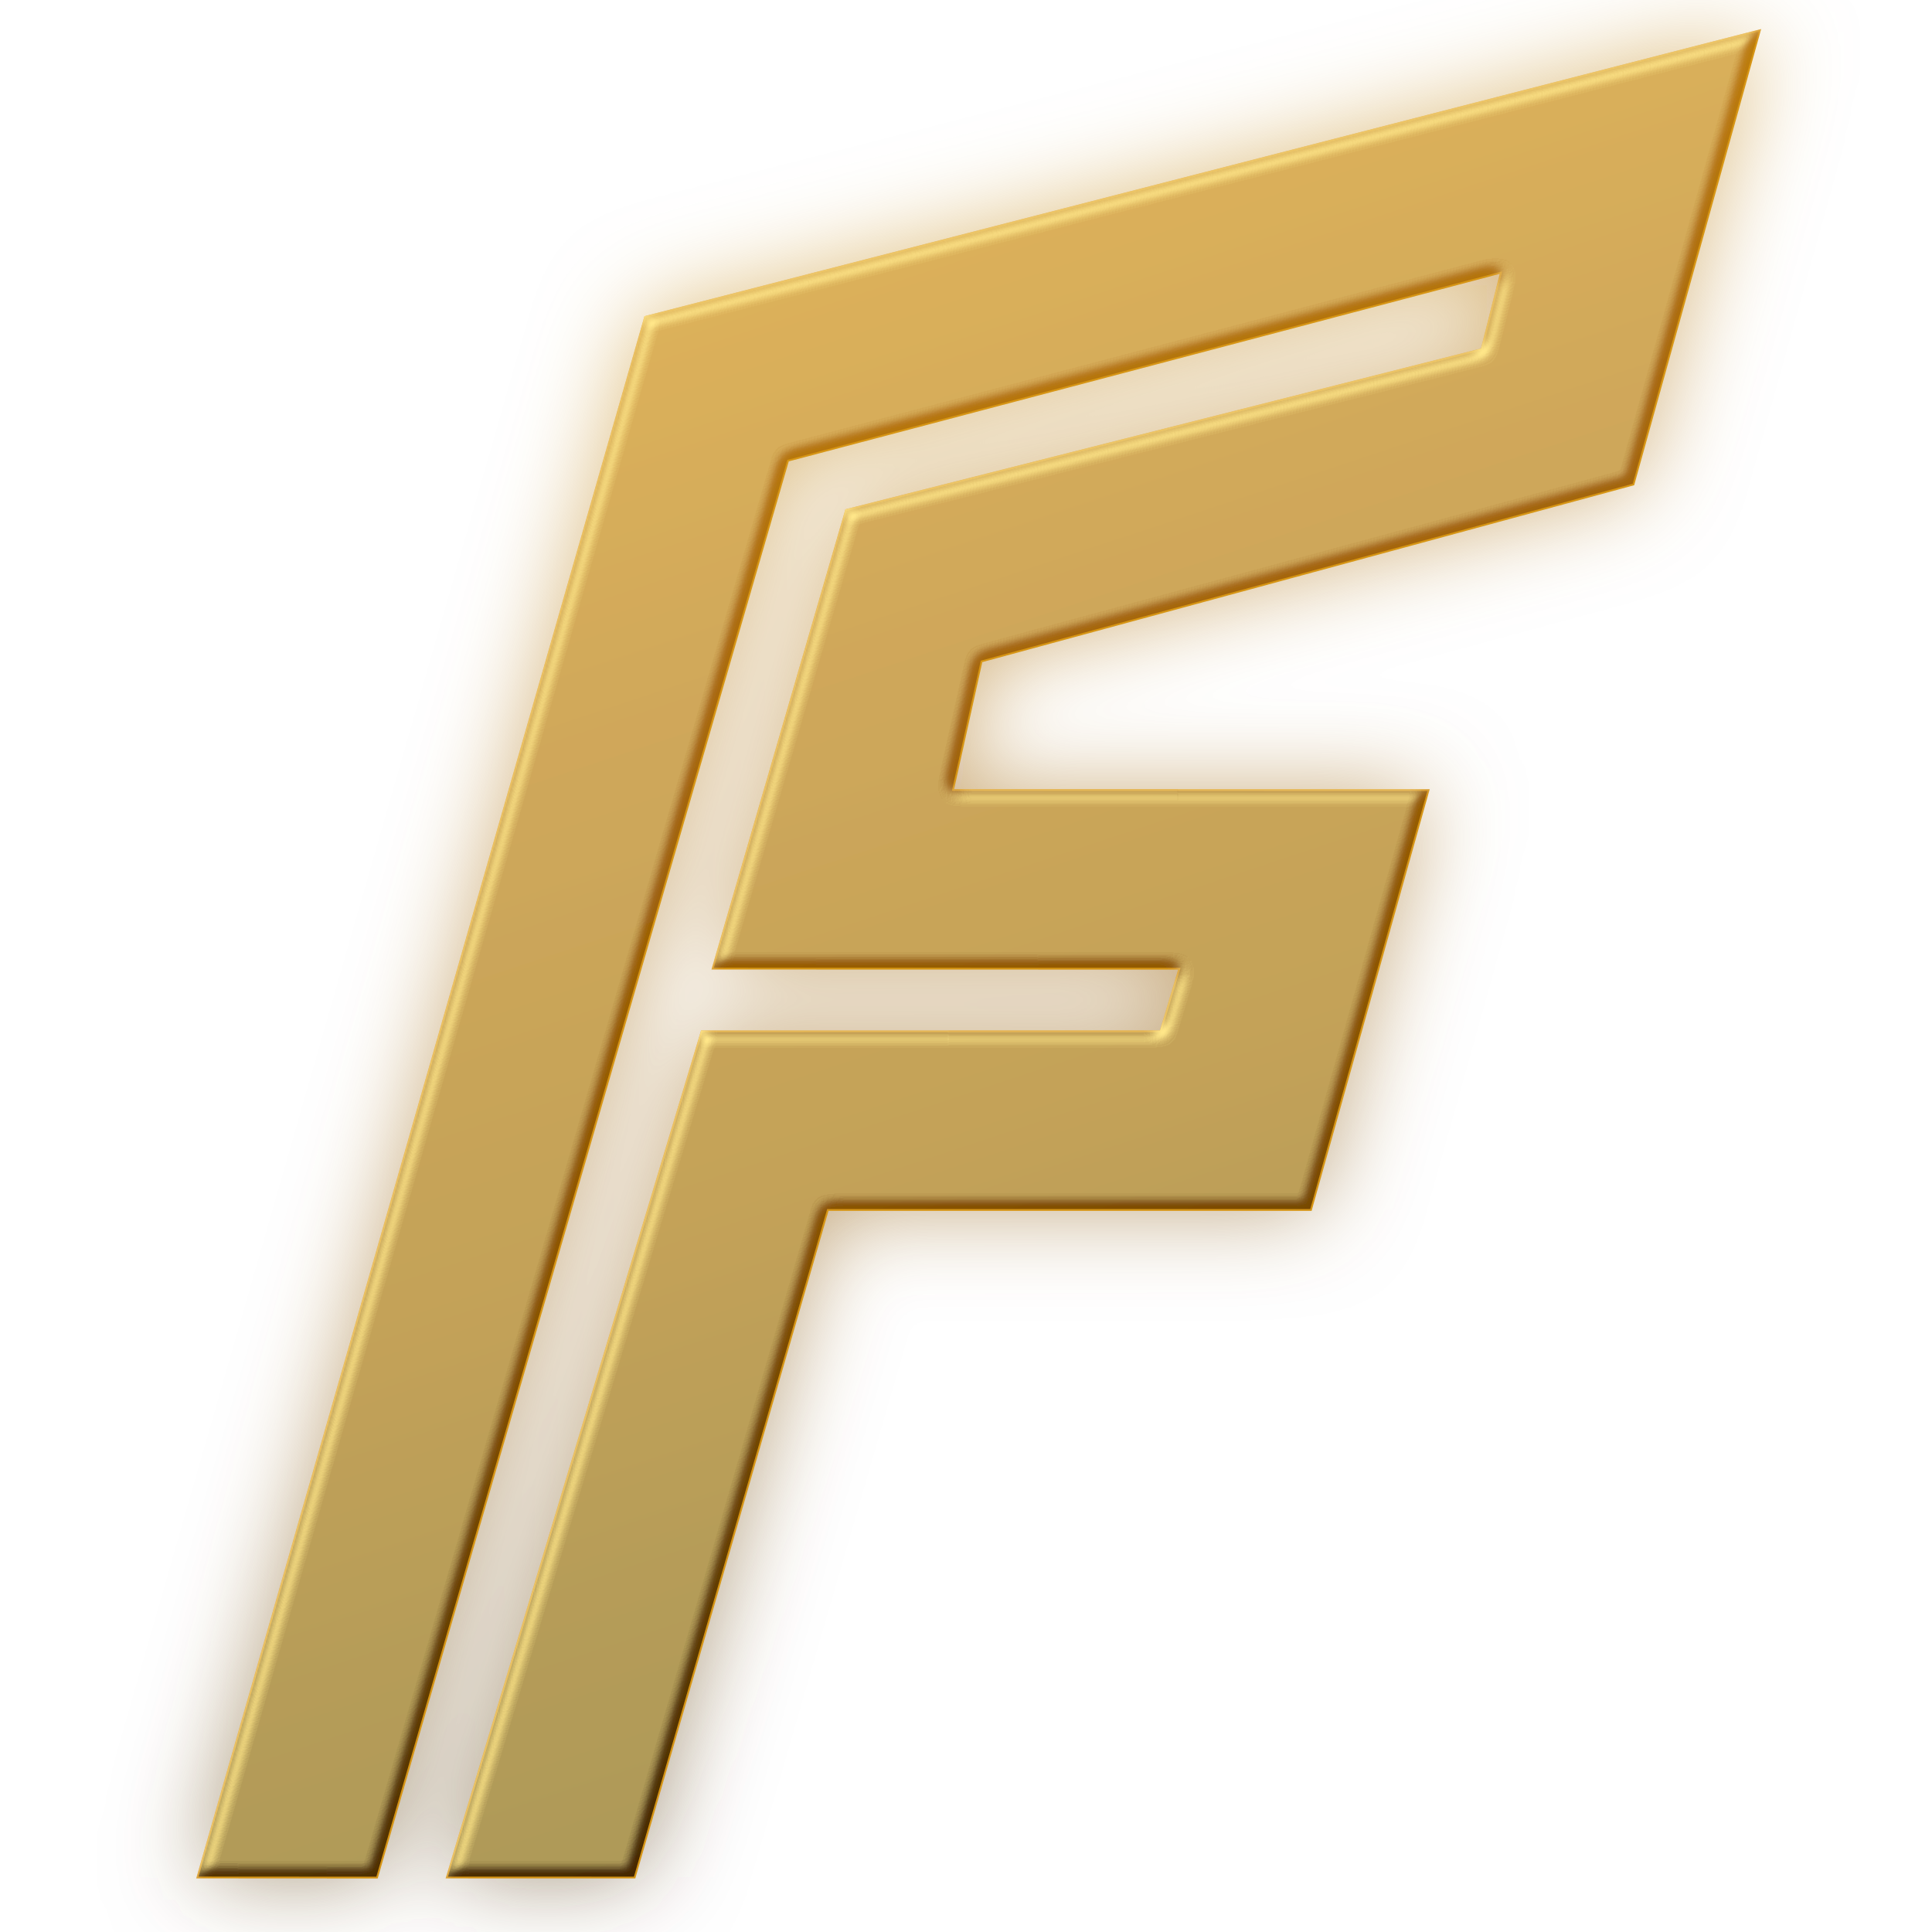
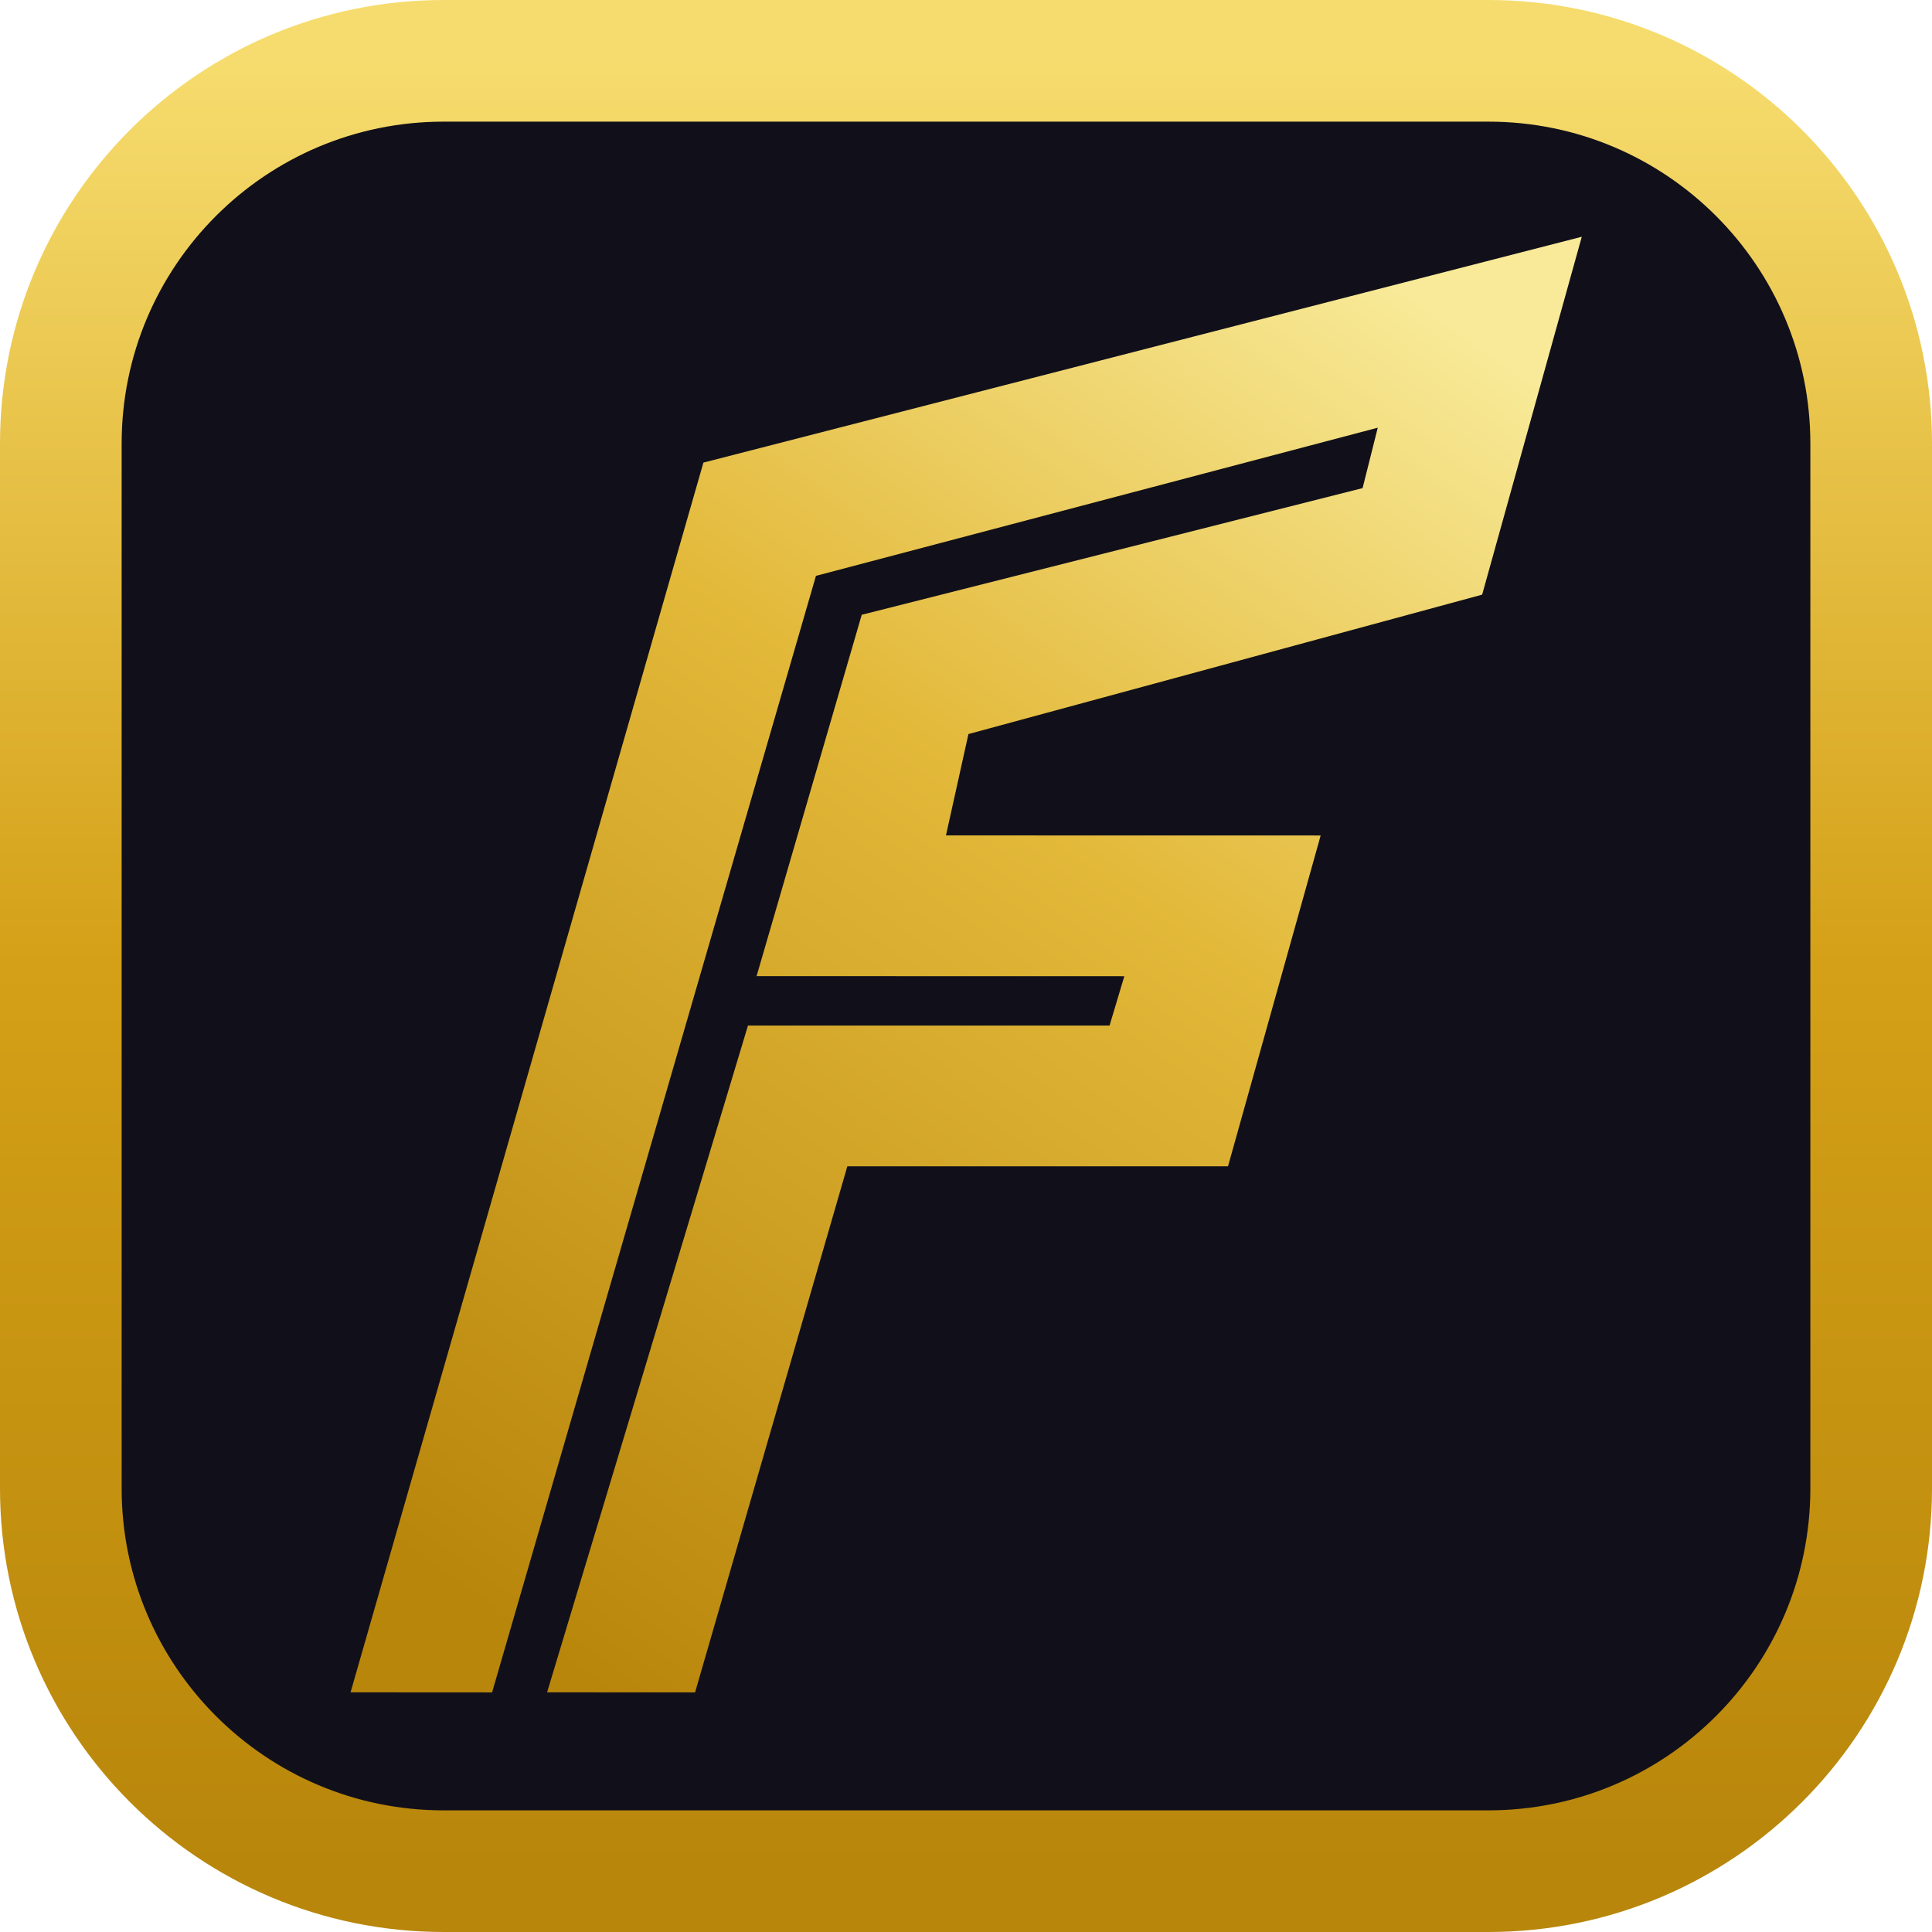
- <svg xmlns="http://www.w3.org/2000/svg" id="Camada_1" data-name="Camada 1" viewBox="0 0 1080 1080">
+ <svg xmlns="http://www.w3.org/2000/svg" viewBox="0 0 1080 1080">
  <defs>
-     <linearGradient id="favMetal" gradientUnits="objectBoundingBox" x1="0.28" y1="0" x2="0.56" y2="1">
-       <stop offset="0" stop-color="#d69512" />
-       <stop offset="0.35" stop-color="#a86808" />
-       <stop offset="0.62" stop-color="#8a5304" />
-       <stop offset="0.82" stop-color="#5a3703" />
-       <stop offset="1" stop-color="#341a02" />
+     <linearGradient id="contorno" x1="0" y1="0" x2="0" y2="1">
+       <stop offset="0" stop-color="#f6dc6e" />
+       <stop offset=".5" stop-color="#d4a017" />
+       <stop offset="1" stop-color="#b8860b" />
    </linearGradient>
-     <filter id="favBisel" x="-15%" y="-15%" width="130%" height="130%">
-       <feGaussianBlur in="SourceAlpha" stdDeviation="4" result="b" />
-       <feSpecularLighting in="b" surfaceScale="6" specularConstant="1.1" specularExponent="20" lighting-color="#e8b83a" result="s">
-         <feDistantLight azimuth="228" elevation="55" />
-       </feSpecularLighting>
-       <feComposite in="s" in2="SourceAlpha" operator="in" result="sc" />
-       <feMerge>
-         <feMergeNode in="SourceGraphic" />
-         <feMergeNode in="sc" />
-       </feMerge>
-     </filter>
-     <filter id="favGlow" x="-30%" y="-30%" width="160%" height="160%">
-       <feGaussianBlur stdDeviation="26" />
-     </filter>
+     <linearGradient id="metal" gradientUnits="objectBoundingBox" x1=".8" y1="0" x2=".2" y2="1">
+       <stop offset="0" stop-color="#f8ea98" />
+       <stop offset=".4" stop-color="#e3b93a" />
+       <stop offset="1" stop-color="#b8860b" />
+     </linearGradient>
  </defs>
-   <polygon points="392.28 576.53 648.8 576.5 659.27 541.52 398.39 541.46 472.99 285.11 828.3 195.25 839.06 152.39 440.51 257.5 210.76 1049.58 110.36 1049.52 360.67 177.16 983.79 16.94 913.11 270.83 548.68 369.73 532.74 441.62 798.55 441.67 732.82 676.38 462.77 676.38 354.76 1049.56 249.78 1049.53 392.28 576.53" fill="url(#favMetal)" filter="url(#favGlow)" opacity="0.5" />
-   <polygon points="392.28 576.53 648.8 576.5 659.27 541.52 398.39 541.46 472.99 285.11 828.3 195.25 839.06 152.39 440.51 257.5 210.76 1049.58 110.36 1049.52 360.67 177.16 983.79 16.94 913.11 270.83 548.68 369.73 532.74 441.62 798.55 441.67 732.82 676.38 462.77 676.38 354.76 1049.56 249.78 1049.53 392.28 576.53" fill="url(#favMetal)" filter="url(#favBisel)" stroke="#d69512" stroke-width="1" />
+   <rect x="34" y="34" width="1012" height="1012" rx="214" fill="#11101a" stroke="url(#contorno)" stroke-width="68" />
+   <g transform="translate(109 119) scale(.788)">
+     <polygon fill="url(#metal)" points="392.28 576.53 648.8 576.5 659.27 541.52 398.39 541.46 472.99 285.11 828.3 195.25 839.06 152.39 440.51 257.5 210.76 1049.58 110.36 1049.52 360.67 177.16 983.79 16.94 913.11 270.83 548.68 369.73 532.74 441.62 798.55 441.67 732.82 676.38 462.77 676.38 354.76 1049.56 249.78 1049.53" />
+   </g>
</svg>
